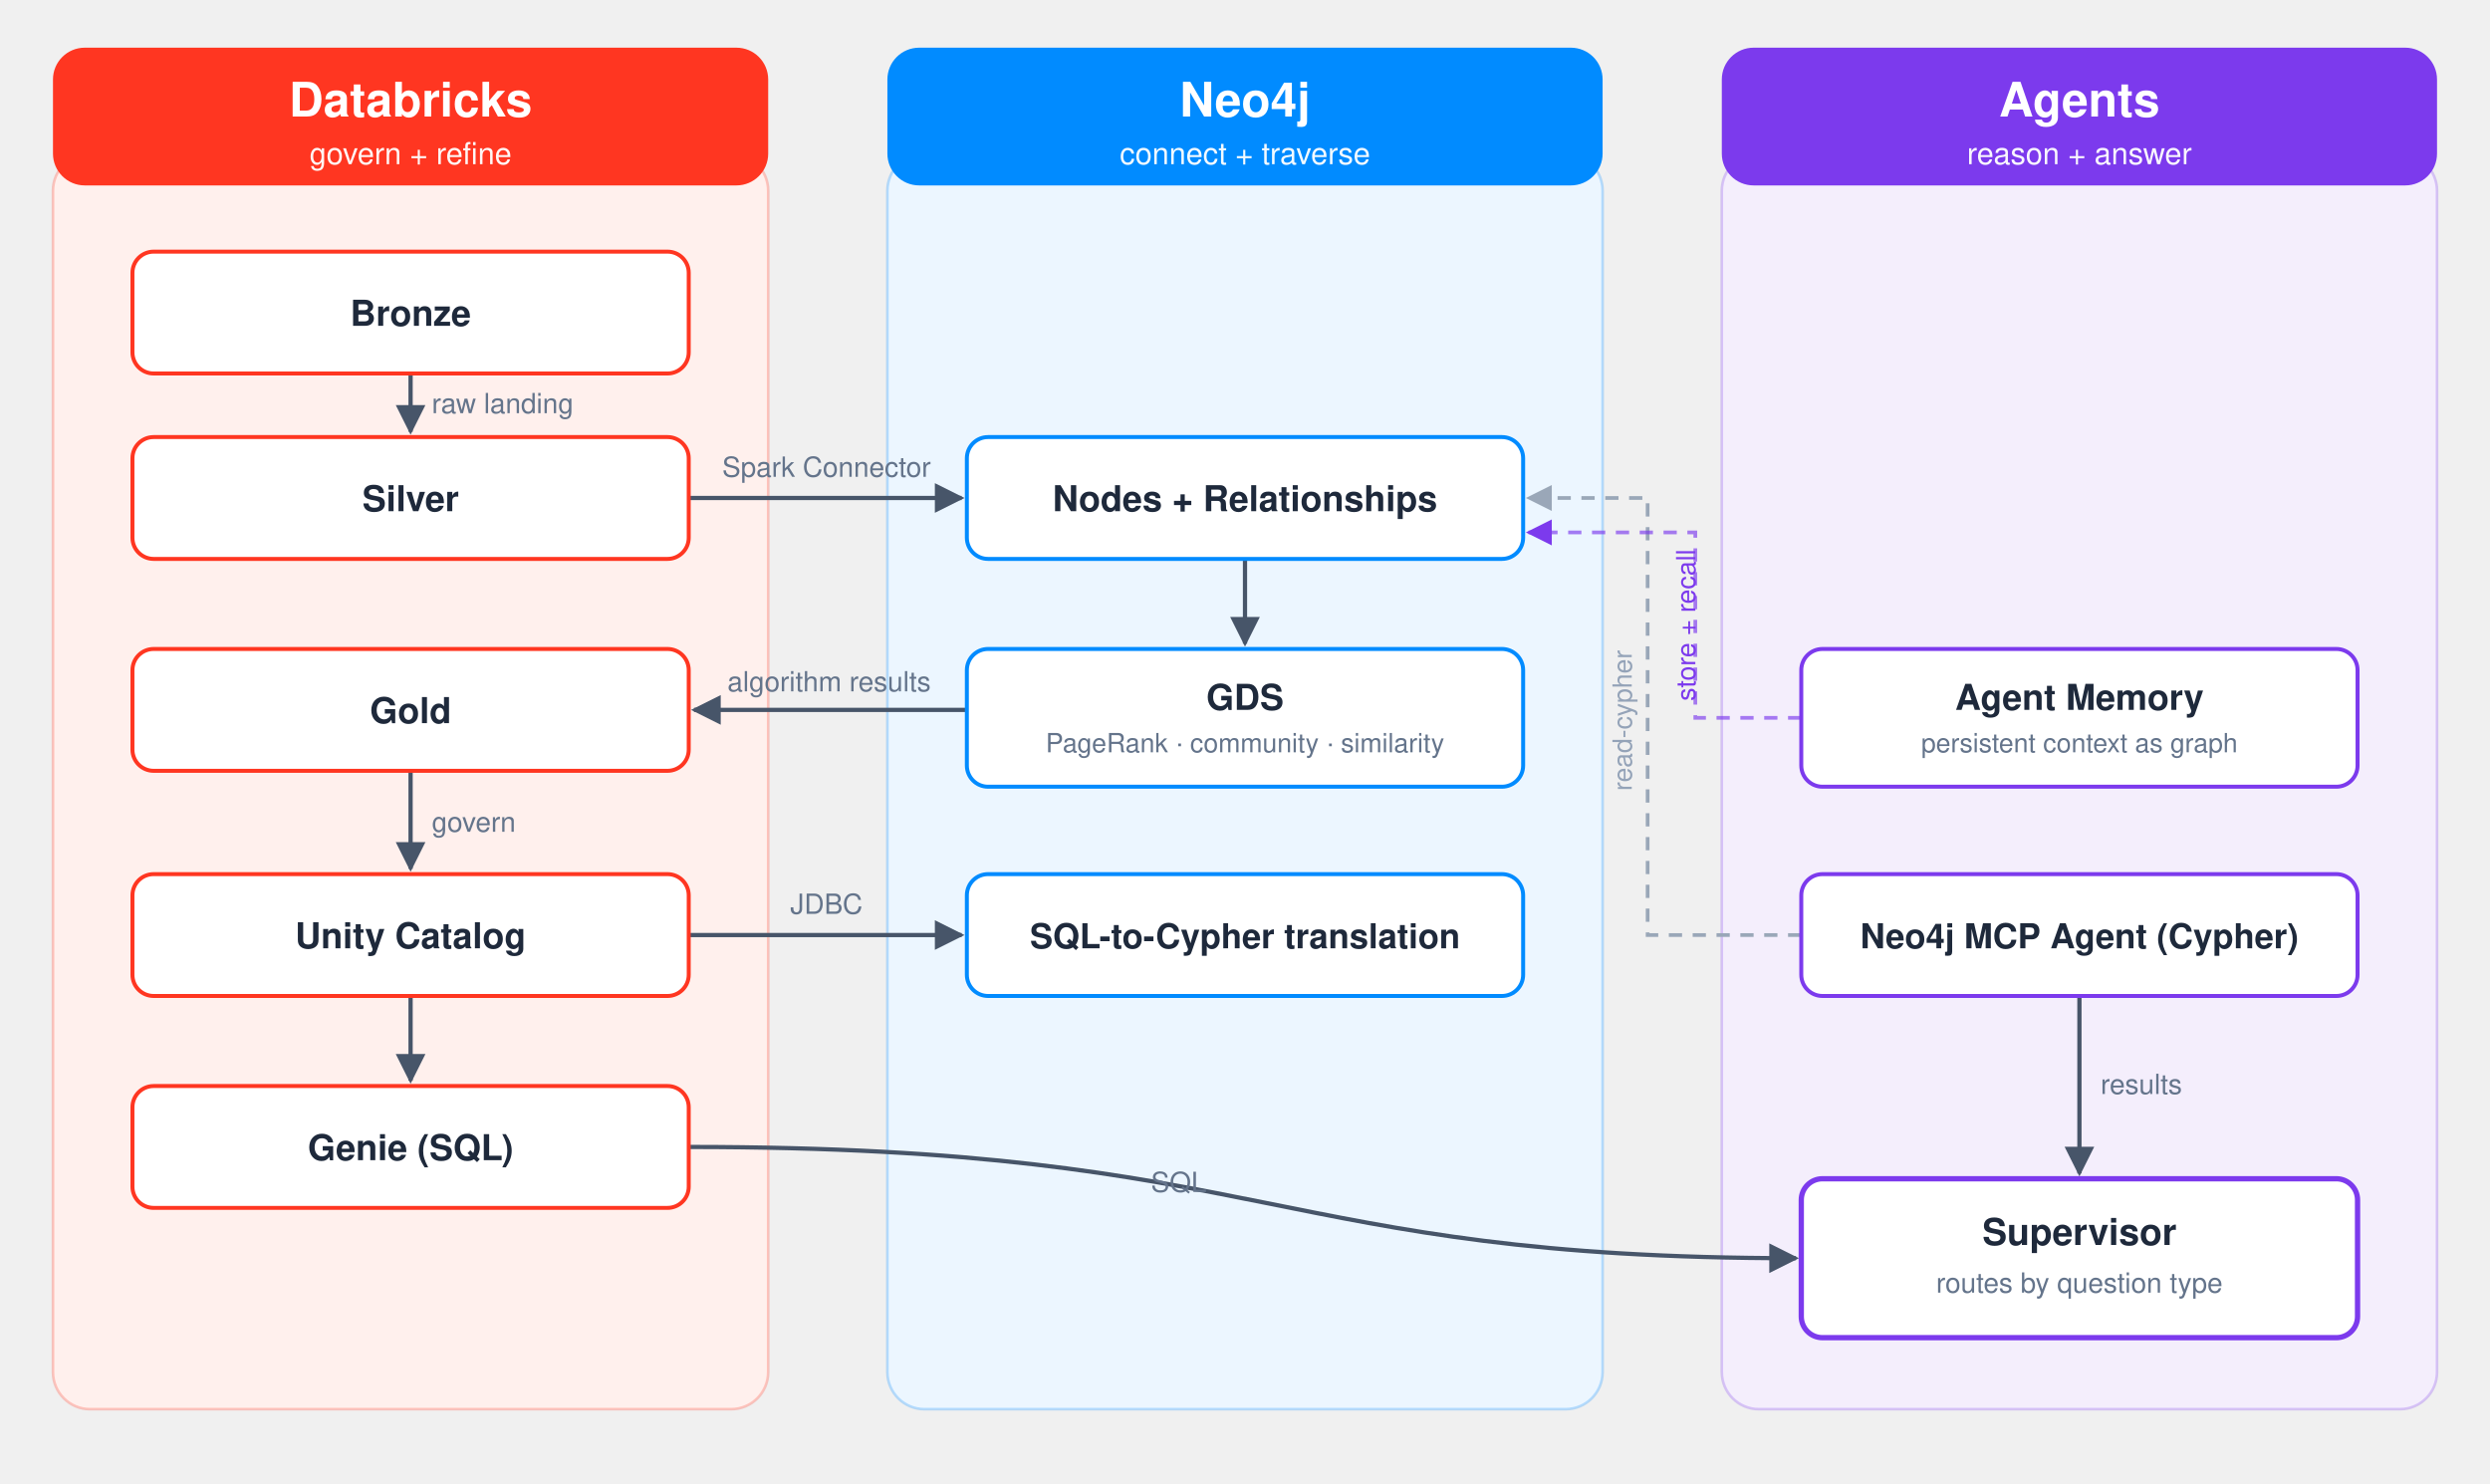
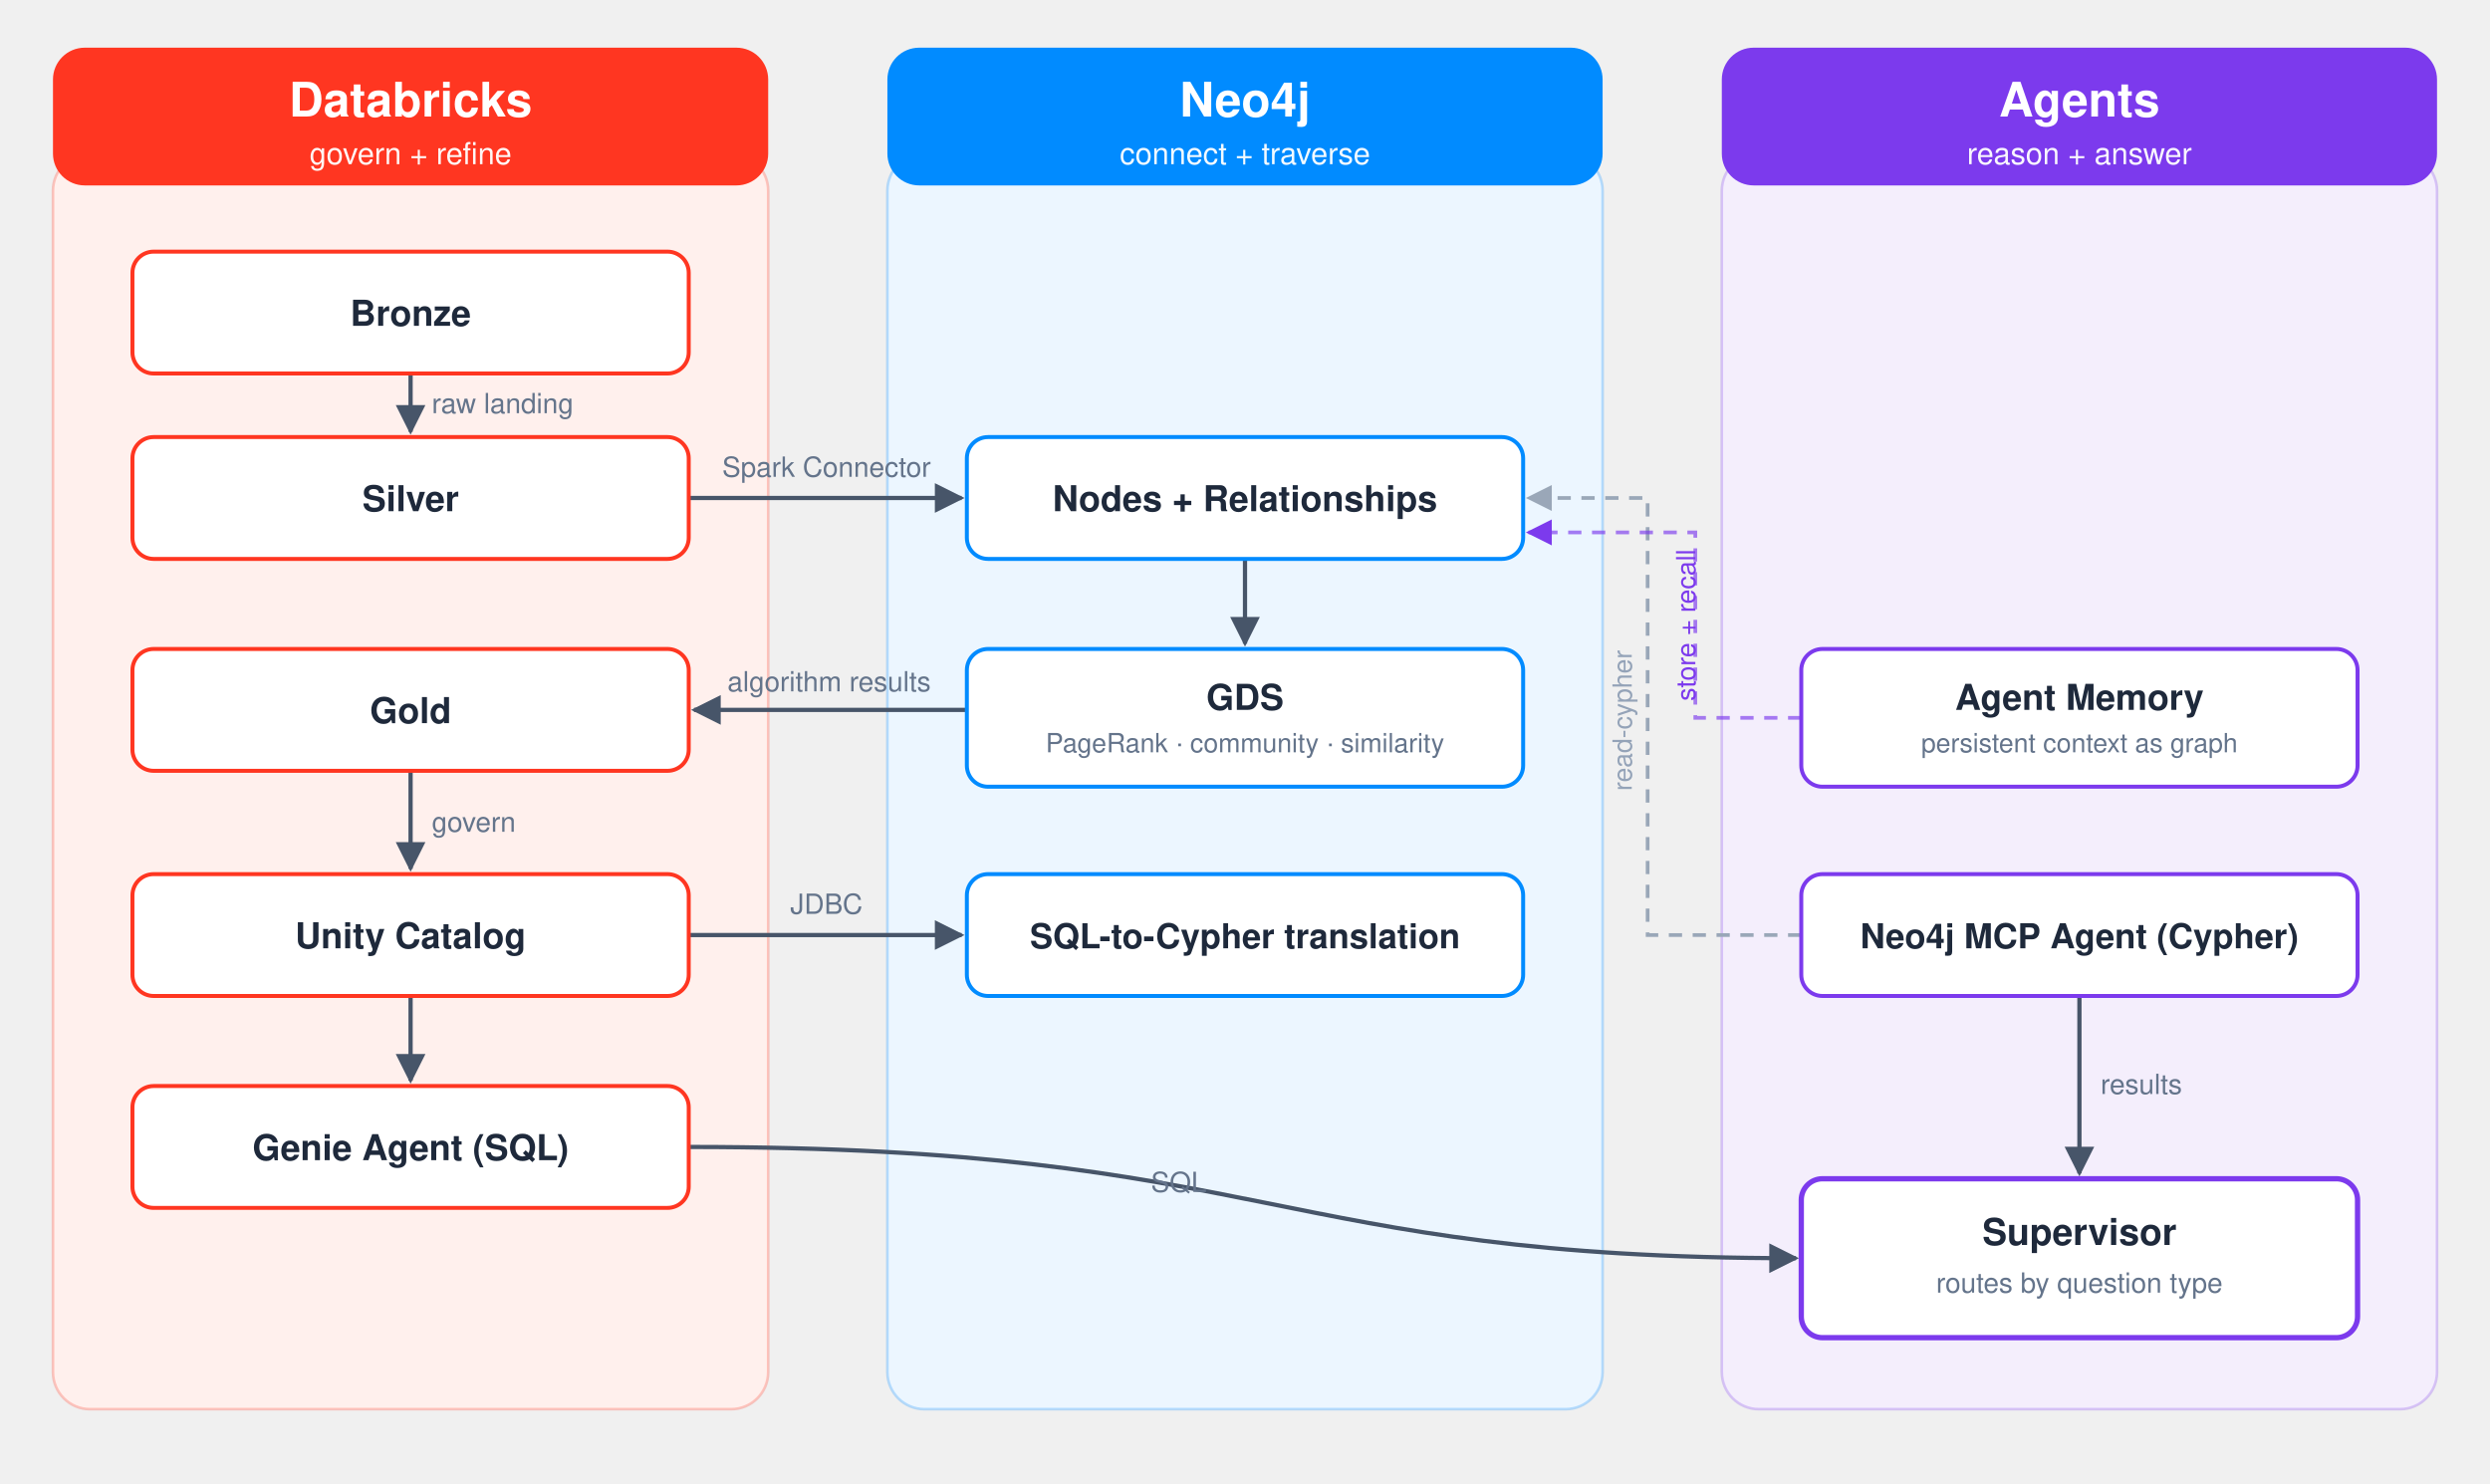
<svg xmlns="http://www.w3.org/2000/svg" viewBox="0 0 940 560" font-family="-apple-system, BlinkMacSystemFont, 'Segoe UI', Helvetica, Arial, sans-serif">
  <defs>
    <marker id="arrow" viewBox="0 0 10 10" refX="9" refY="5" markerWidth="7" markerHeight="7" orient="auto-start-reverse">
      <path d="M0,0 L10,5 L0,10 z" fill="#475569" />
    </marker>
    <marker id="arrowDash" viewBox="0 0 10 10" refX="9" refY="5" markerWidth="7" markerHeight="7" orient="auto-start-reverse">
      <path d="M0,0 L10,5 L0,10 z" fill="#9AA7B8" />
    </marker>
    <marker id="arrowMem" viewBox="0 0 10 10" refX="9" refY="5" markerWidth="7" markerHeight="7" orient="auto-start-reverse">
      <path d="M0,0 L10,5 L0,10 z" fill="#7C3AED" />
    </marker>
  </defs>
  <rect x="20" y="58" width="270" height="474" rx="14" fill="#FFF0ED" stroke="#FF3621" stroke-opacity="0.25" />
  <rect x="20" y="18" width="270" height="52" rx="12" fill="#FF3621" />
  <text x="155" y="44" text-anchor="middle" fill="#ffffff" font-size="18" font-weight="700">Databricks</text>
  <text x="155" y="62" text-anchor="middle" fill="#ffffff" font-size="11.5" opacity="0.95">govern + refine</text>
  <rect x="335" y="58" width="270" height="474" rx="14" fill="#ECF6FF" stroke="#018BFF" stroke-opacity="0.25" />
  <rect x="335" y="18" width="270" height="52" rx="12" fill="#018BFF" />
  <text x="470" y="44" text-anchor="middle" fill="#ffffff" font-size="18" font-weight="700">Neo4j</text>
  <text x="470" y="62" text-anchor="middle" fill="#ffffff" font-size="11.5" opacity="0.95">connect + traverse</text>
  <rect x="650" y="58" width="270" height="474" rx="14" fill="#F4EEFC" stroke="#7C3AED" stroke-opacity="0.25" />
  <rect x="650" y="18" width="270" height="52" rx="12" fill="#7C3AED" />
  <text x="785" y="44" text-anchor="middle" fill="#ffffff" font-size="18" font-weight="700">Agents</text>
  <text x="785" y="62" text-anchor="middle" fill="#ffffff" font-size="11.5" opacity="0.95">reason + answer</text>
  <line x1="155" y1="141" x2="155" y2="163" stroke="#475569" stroke-width="1.6" marker-end="url(#arrow)" />
  <text x="163" y="156" fill="#64748B" font-size="10.5">raw landing</text>
  <line x1="260" y1="188" x2="363" y2="188" stroke="#475569" stroke-width="1.6" marker-end="url(#arrow)" />
  <text x="312" y="180" text-anchor="middle" fill="#64748B" font-size="10.5">Spark Connector</text>
  <line x1="470" y1="211" x2="470" y2="243" stroke="#475569" stroke-width="1.6" marker-end="url(#arrow)" />
  <line x1="365" y1="268" x2="262" y2="268" stroke="#475569" stroke-width="1.6" marker-end="url(#arrow)" />
  <text x="313" y="261" text-anchor="middle" fill="#64748B" font-size="10.5">algorithm results</text>
  <line x1="155" y1="291" x2="155" y2="328" stroke="#475569" stroke-width="1.6" marker-end="url(#arrow)" />
  <text x="163" y="314" fill="#64748B" font-size="10.5">govern</text>
  <line x1="260" y1="353" x2="363" y2="353" stroke="#475569" stroke-width="1.6" marker-end="url(#arrow)" />
  <text x="312" y="345" text-anchor="middle" fill="#64748B" font-size="10.5">JDBC</text>
  <line x1="155" y1="376" x2="155" y2="408" stroke="#475569" stroke-width="1.6" marker-end="url(#arrow)" />
  <path d="M260,433 C 480,433 480,475 678,475" fill="none" stroke="#475569" stroke-width="1.6" marker-end="url(#arrow)" />
  <text x="445" y="450" text-anchor="middle" fill="#64748B" font-size="10.5">SQL</text>
  <line x1="785" y1="376" x2="785" y2="443" stroke="#475569" stroke-width="1.6" marker-end="url(#arrow)" />
  <text x="793" y="413" fill="#64748B" font-size="10.5">results</text>
  <path d="M680,353 L622,353 L622,188 L577,188" fill="none" stroke="#9AA7B8" stroke-width="1.4" stroke-dasharray="5 4" marker-end="url(#arrowDash)" />
  <text x="616" y="272" text-anchor="middle" fill="#94A3B8" font-size="10" transform="rotate(-90 616 272)">read-cypher</text>
  <path d="M680,271 L640,271 L640,201 L577,201" fill="none" stroke="#7C3AED" stroke-opacity="0.65" stroke-width="1.4" stroke-dasharray="5 4" marker-end="url(#arrowMem)" />
  <text x="640" y="236" text-anchor="middle" fill="#7C3AED" font-size="10" transform="rotate(-90 640 236)">store + recall</text>
  <g>
    <rect x="50" y="95" width="210" height="46" rx="8" fill="#ffffff" stroke="#FF3621" stroke-width="1.5" />
    <text x="155" y="123" text-anchor="middle" fill="#1E293B" font-size="13.5" font-weight="600">Bronze</text>
    <rect x="50" y="165" width="210" height="46" rx="8" fill="#ffffff" stroke="#FF3621" stroke-width="1.5" />
    <text x="155" y="193" text-anchor="middle" fill="#1E293B" font-size="13.5" font-weight="600">Silver</text>
    <rect x="50" y="245" width="210" height="46" rx="8" fill="#ffffff" stroke="#FF3621" stroke-width="1.5" />
    <text x="155" y="273" text-anchor="middle" fill="#1E293B" font-size="13.5" font-weight="600">Gold</text>
    <rect x="50" y="330" width="210" height="46" rx="8" fill="#ffffff" stroke="#FF3621" stroke-width="1.5" />
    <text x="155" y="358" text-anchor="middle" fill="#1E293B" font-size="13.5" font-weight="600">Unity Catalog</text>
    <rect x="50" y="410" width="210" height="46" rx="8" fill="#ffffff" stroke="#FF3621" stroke-width="1.5" />
-     <text x="155" y="438" text-anchor="middle" fill="#1E293B" font-size="13.5" font-weight="600">Genie (SQL)</text>
+     <text x="155" y="438" text-anchor="middle" fill="#1E293B" font-size="13.5" font-weight="600">Genie Agent (SQL)</text>
  </g>
  <g>
    <rect x="365" y="165" width="210" height="46" rx="8" fill="#ffffff" stroke="#018BFF" stroke-width="1.5" />
    <text x="470" y="193" text-anchor="middle" fill="#1E293B" font-size="13.5" font-weight="600">Nodes + Relationships</text>
    <rect x="365" y="245" width="210" height="52" rx="8" fill="#ffffff" stroke="#018BFF" stroke-width="1.5" />
    <text x="470" y="268" text-anchor="middle" fill="#1E293B" font-size="13.5" font-weight="600">GDS</text>
    <text x="470" y="284" text-anchor="middle" fill="#64748B" font-size="10">PageRank · community · similarity</text>
    <rect x="365" y="330" width="210" height="46" rx="8" fill="#ffffff" stroke="#018BFF" stroke-width="1.5" />
    <text x="470" y="358" text-anchor="middle" fill="#1E293B" font-size="13" font-weight="600">SQL-to-Cypher translation</text>
  </g>
  <g>
    <rect x="680" y="245" width="210" height="52" rx="8" fill="#ffffff" stroke="#7C3AED" stroke-width="1.5" />
    <text x="785" y="268" text-anchor="middle" fill="#1E293B" font-size="13.5" font-weight="600">Agent Memory</text>
    <text x="785" y="284" text-anchor="middle" fill="#64748B" font-size="10">persistent context as graph</text>
    <rect x="680" y="330" width="210" height="46" rx="8" fill="#ffffff" stroke="#7C3AED" stroke-width="1.5" />
    <text x="785" y="358" text-anchor="middle" fill="#1E293B" font-size="13" font-weight="600">Neo4j MCP Agent (Cypher)</text>
    <rect x="680" y="445" width="210" height="60" rx="8" fill="#ffffff" stroke="#7C3AED" stroke-width="2" />
    <text x="785" y="470" text-anchor="middle" fill="#1E293B" font-size="14" font-weight="700">Supervisor</text>
    <text x="785" y="488" text-anchor="middle" fill="#64748B" font-size="10.5">routes by question type</text>
  </g>
</svg>
